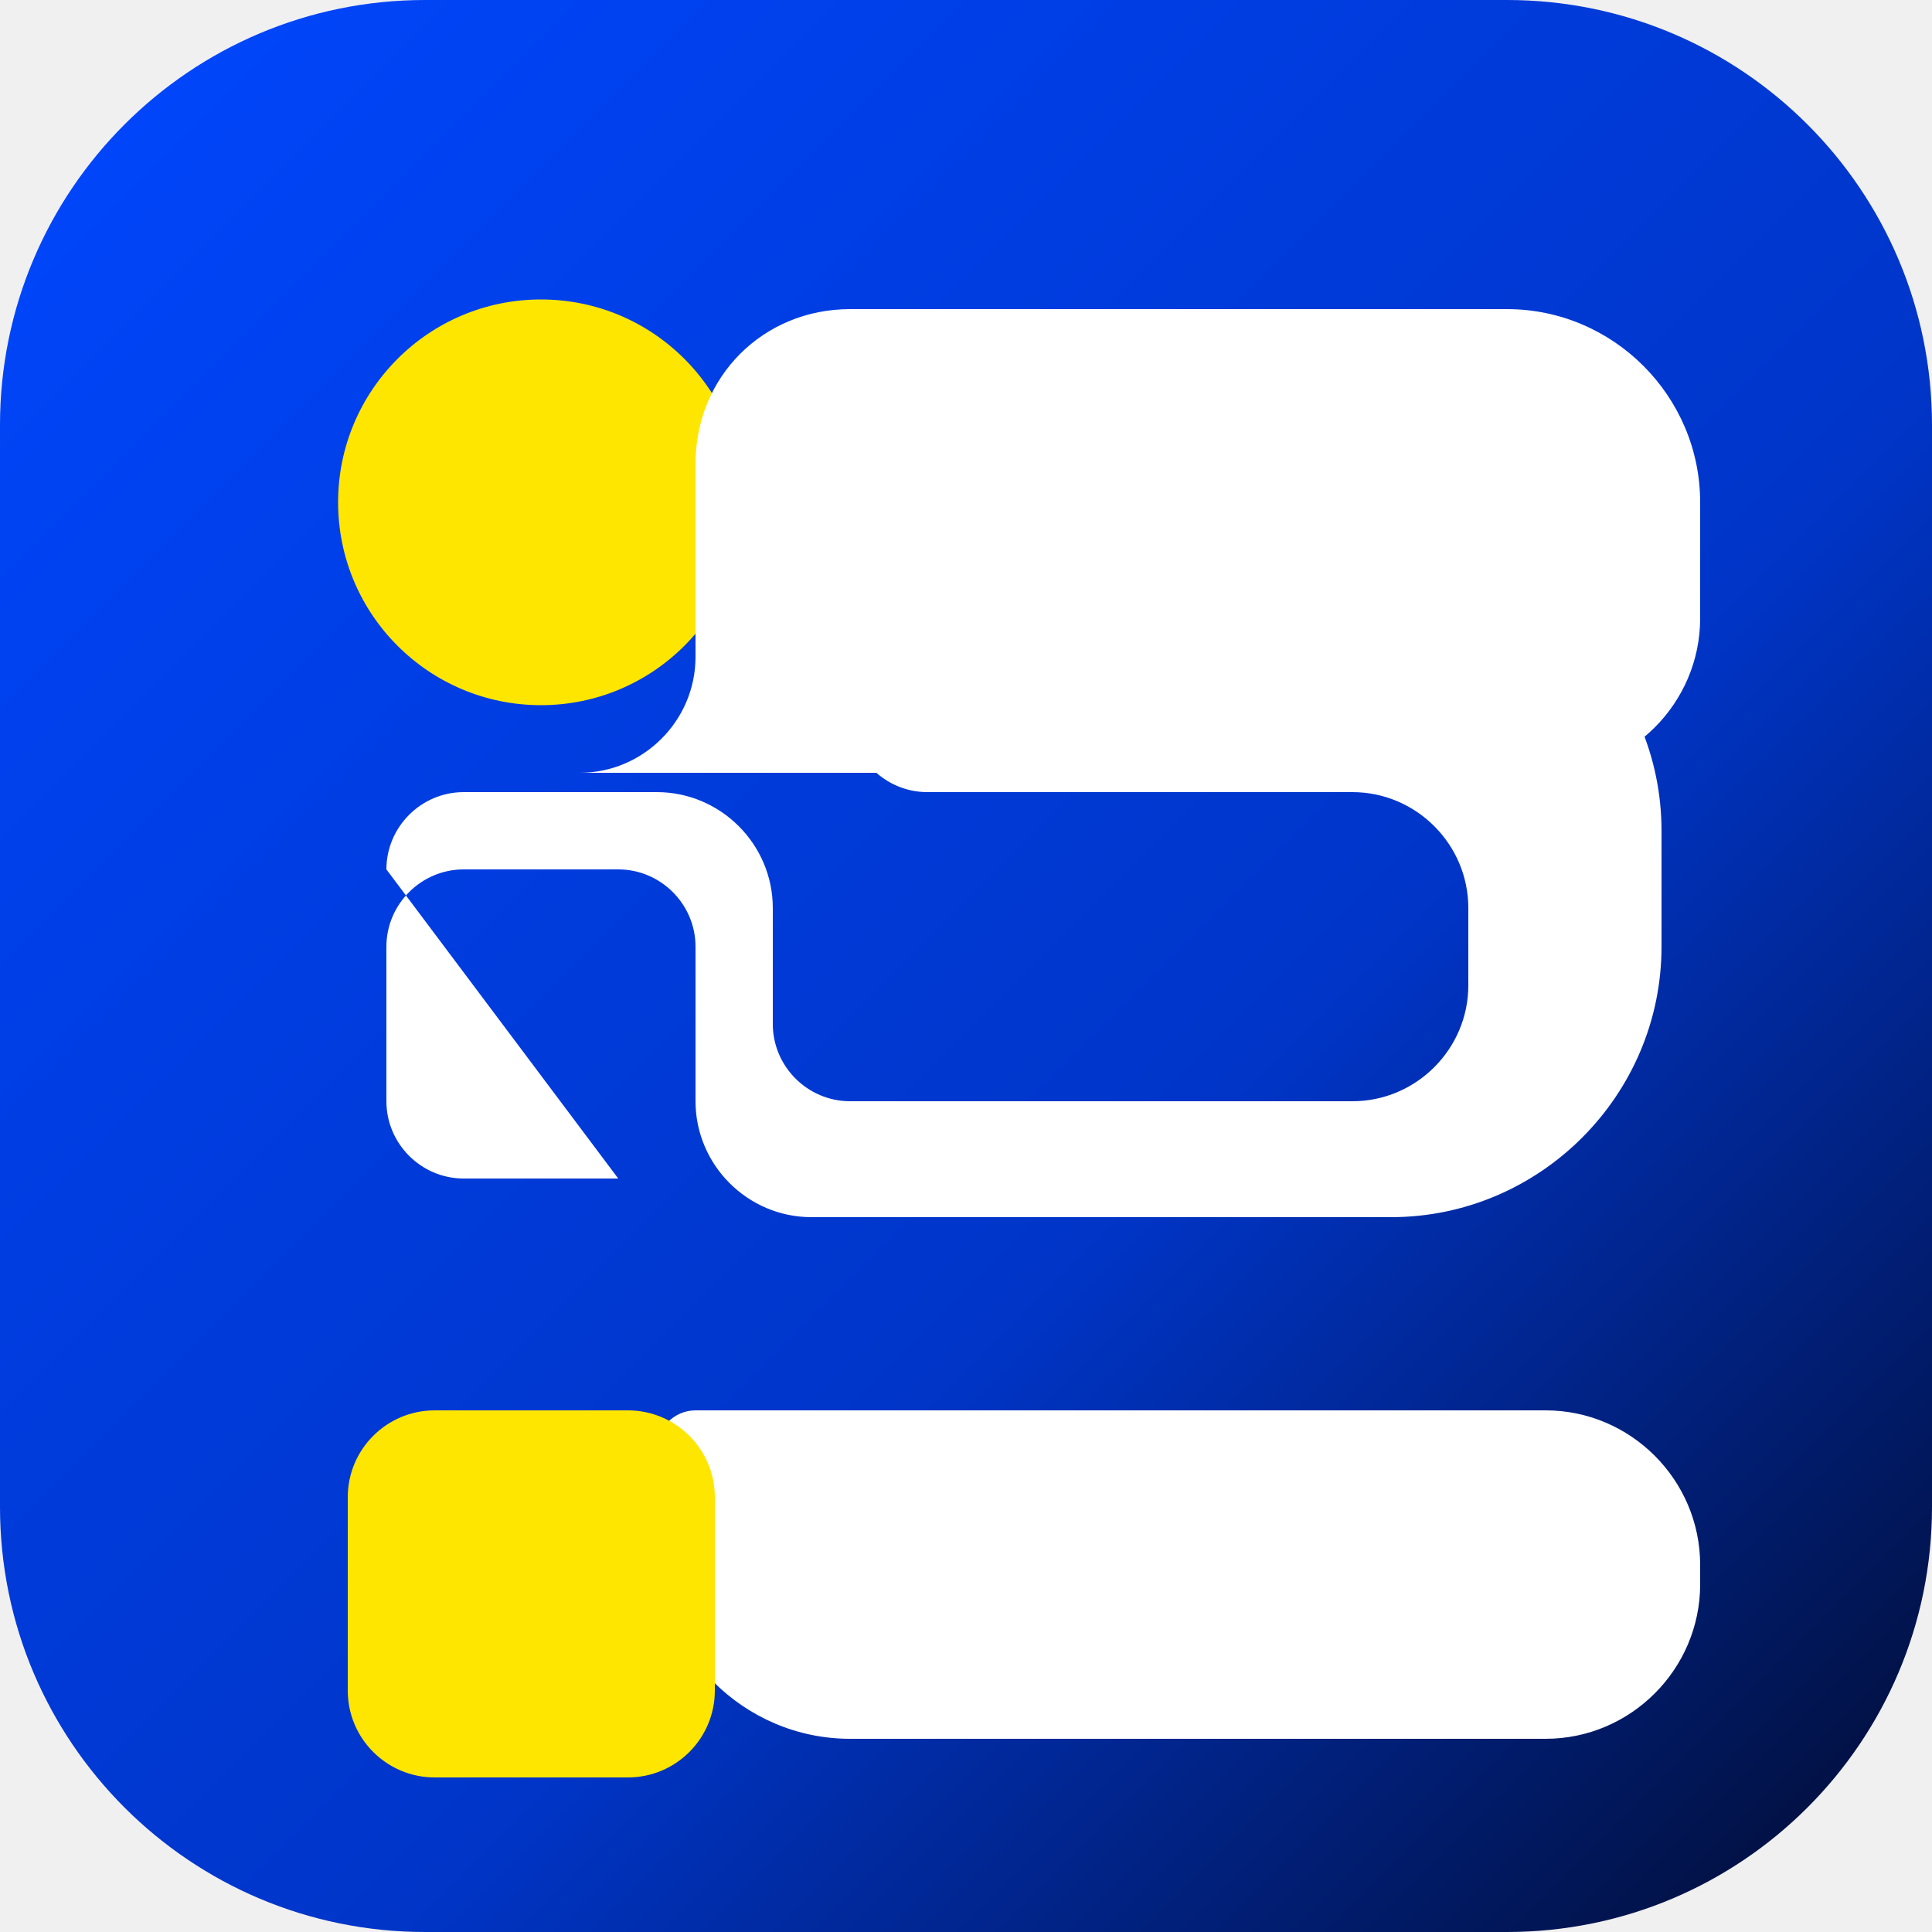
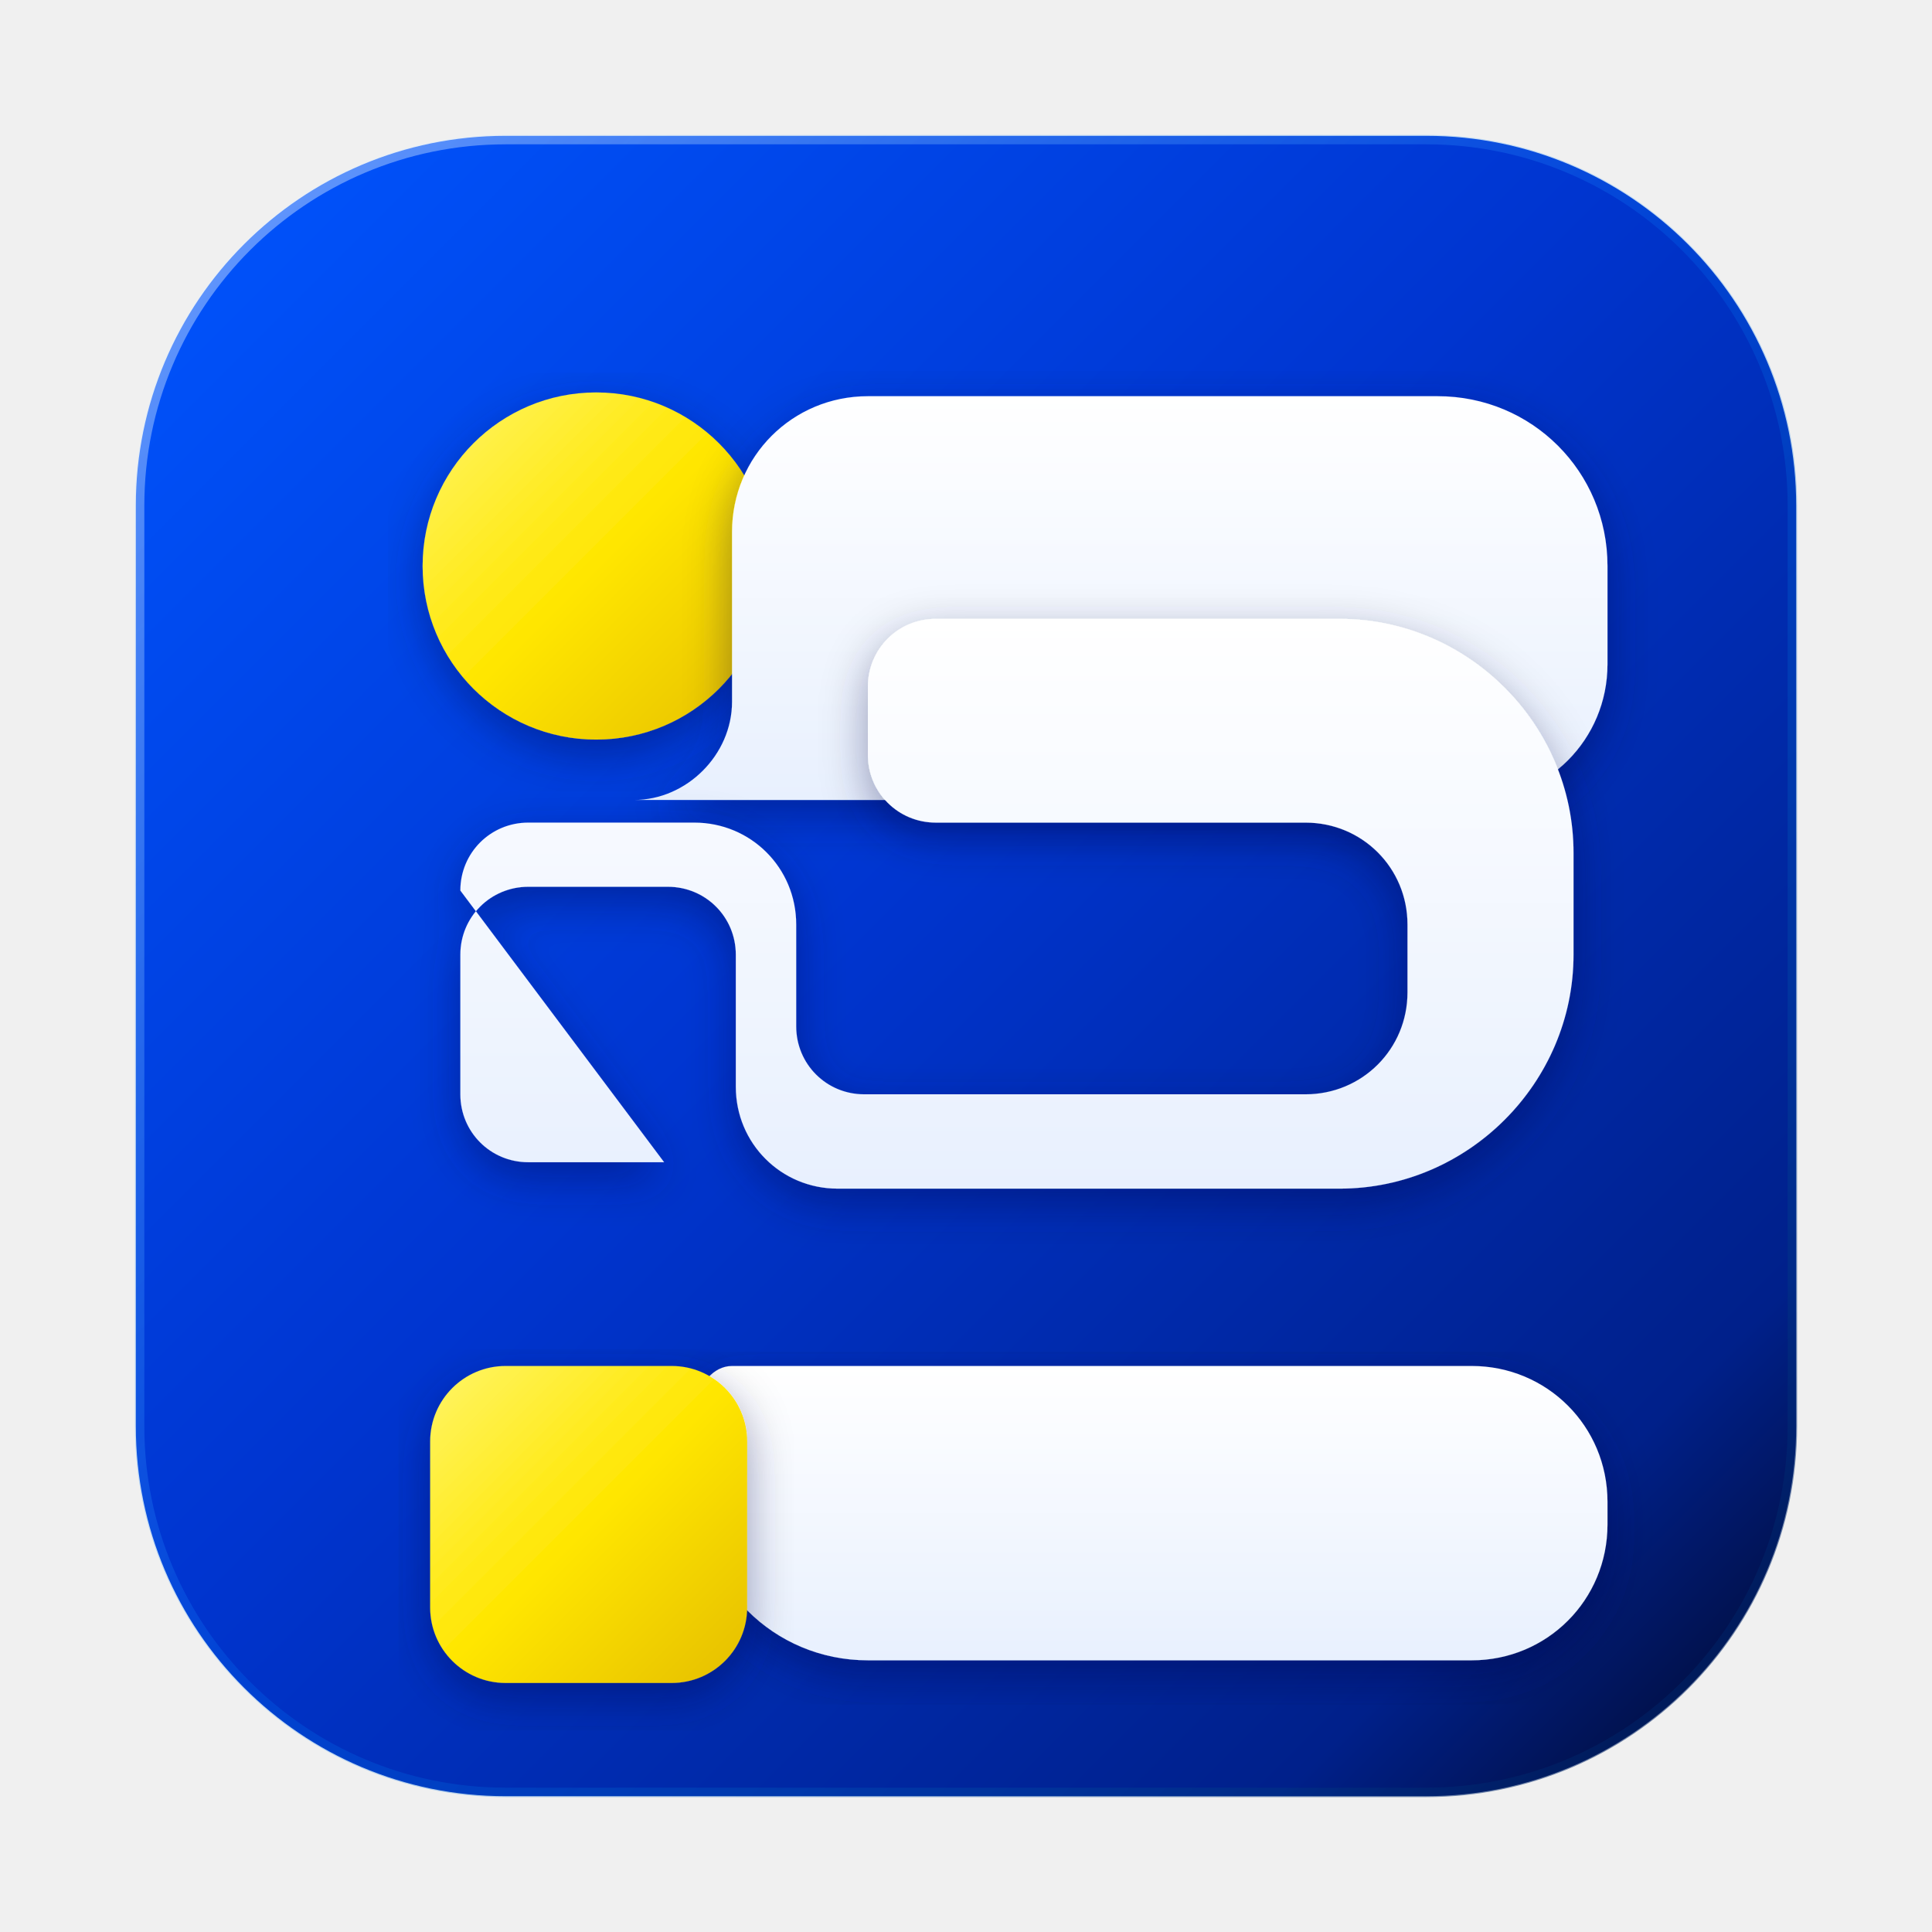
- <svg xmlns="http://www.w3.org/2000/svg" viewBox="0 0 100 100" fill="none">
+ <svg xmlns="http://www.w3.org/2000/svg" width="1024" height="1024" viewBox="0 0 512 512" fill="none">
  <defs>
-     <linearGradient id="seBgGrad" x1="0" y1="0" x2="100" y2="100" gradientUnits="userSpaceOnUse">
-       <stop stop-color="#0047FF" />
-       <stop offset="0.6" stop-color="#0035C8" />
-       <stop offset="1" stop-color="#020B2E" />
+     <linearGradient id="bgGrad" x1="0%" y1="0%" x2="100%" y2="100%">
+       <stop offset="0%" stop-color="#0055FF" />
+       <stop offset="45%" stop-color="#0035D0" />
+       <stop offset="85%" stop-color="#00208A" />
+       <stop offset="100%" stop-color="#020826" />
    </linearGradient>
+     <linearGradient id="goldGrad" x1="0%" y1="0%" x2="100%" y2="100%">
+       <stop offset="0%" stop-color="#FFF566" />
+       <stop offset="50%" stop-color="#FFE600" />
+       <stop offset="100%" stop-color="#E5BE00" />
+     </linearGradient>
+     <linearGradient id="whiteSheen" x1="0%" y1="0%" x2="0%" y2="100%">
+       <stop offset="0%" stop-color="#FFFFFF" />
+       <stop offset="100%" stop-color="#E8F0FE" />
+     </linearGradient>
+     <linearGradient id="rimLight" x1="0%" y1="0%" x2="100%" y2="100%">
+       <stop offset="0%" stop-color="#FFFFFF" stop-opacity="0.45" />
+       <stop offset="50%" stop-color="#0080FF" stop-opacity="0.2" />
+       <stop offset="100%" stop-color="#001550" stop-opacity="0.6" />
+     </linearGradient>
+     <filter id="subtleShadow" x="-10%" y="-10%" width="125%" height="125%">
+       <feDropShadow dx="0" dy="4" stdDeviation="6" flood-color="#000D3D" flood-opacity="0.38" />
+     </filter>
+     <filter id="luxuryGlow" x="-20%" y="-20%" width="140%" height="140%">
+       <feDropShadow dx="0" dy="16" stdDeviation="24" flood-color="#0047FF" flood-opacity="0.28" />
+       <feDropShadow dx="0" dy="4" stdDeviation="8" flood-color="#FFE600" flood-opacity="0.15" />
+     </filter>
  </defs>
-   <rect width="100" height="100" rx="22" fill="url(#seBgGrad)" />
-   <circle cx="28" cy="26" r="10.5" fill="#FFE600" />
-   <path d="M26 40 H80 C84.4 40 88 36.4 88 32 V26 C88 20.5 83.5 16 78 16 H44 C39.5 16 36 19.5 36 24 V34 C36 37.3 33.3 40 30 40 Z" fill="#FFFFFF" />
-   <path d="M20 45 C20 42.8 21.8 41 24 41 H34 C37.3 41 40 43.7 40 47 V53 C40 55.2 41.8 57 44 57 H70 C73.3 57 76 54.3 76 51 V47 C76 43.7 73.3 41 70 41 H48 C45.8 41 44 39.2 44 37 V33 C44 30.8 45.8 29 48 29 H72 C79.7 29 86 35.3 86 43 V49 C86 56.7 79.7 63 72 63 H42 C38.7 63 36 60.3 36 57 V49 C36 46.8 34.2 45 32 45 H24 C21.8 45 20 46.8 20 49 V57 C20 59.2 21.8 61 24 61 H32" fill="#FFFFFF" />
-   <path d="M40 73 H80 C84.4 73 88 76.6 88 81 V82 C88 86.4 84.4 90 80 90 H44 C38.5 90 34 85.5 34 80 V75 C34 73.9 34.9 73 36 73 Z" fill="#FFFFFF" />
-   <rect x="18" y="73" width="19" height="19" rx="4.5" fill="#FFE600" />
+   <g>
+     <rect x="36" y="36" width="440" height="440" rx="98" fill="url(#bgGrad)" />
+     <rect x="37" y="37" width="438" height="438" rx="97" fill="none" stroke="url(#rimLight)" stroke-width="2.5" />
+   </g>
+   <circle cx="158" cy="150" r="46" fill="url(#goldGrad)" filter="url(#subtleShadow)" />
+   <path d="M 148 212 H 390 C 410 212 426 196 426 176 V 150 C 426 125 406 105 381 105 H 230 C 210 105 194 121 194 141 V 186 C 194 200 182 212 168 212 Z" fill="url(#whiteSheen)" filter="url(#subtleShadow)" />
+   <path d="M 122 236 C 122 226 130 218 140 218 H 184 C 199 218 211 230 211 245 V 272 C 211 282 219 290 229 290 H 346 C 361 290 373 278 373 263 V 245 C 373 230 361 218 346 218 H 248 C 238 218 230 210 230 200 V 182 C 230 172 238 164 248 164 H 355 C 389 164 417 192 417 226 V 253 C 417 287 389 315 355 315 H 222 C 207 315 195 303 195 288 V 253 C 195 243 187 235 177 235 H 140 C 130 235 122 243 122 253 V 290 C 122 300 130 308 140 308 H 176" fill="url(#whiteSheen)" filter="url(#subtleShadow)" />
+   <path d="M 212 362 H 390 C 410 362 426 378 426 398 V 404 C 426 424 410 440 390 440 H 230 C 205 440 185 420 185 395 V 372 C 185 367 189 362 194 362 Z" fill="url(#whiteSheen)" filter="url(#subtleShadow)" />
+   <rect x="114" y="362" width="84" height="84" rx="20" fill="url(#goldGrad)" filter="url(#subtleShadow)" />
</svg>
